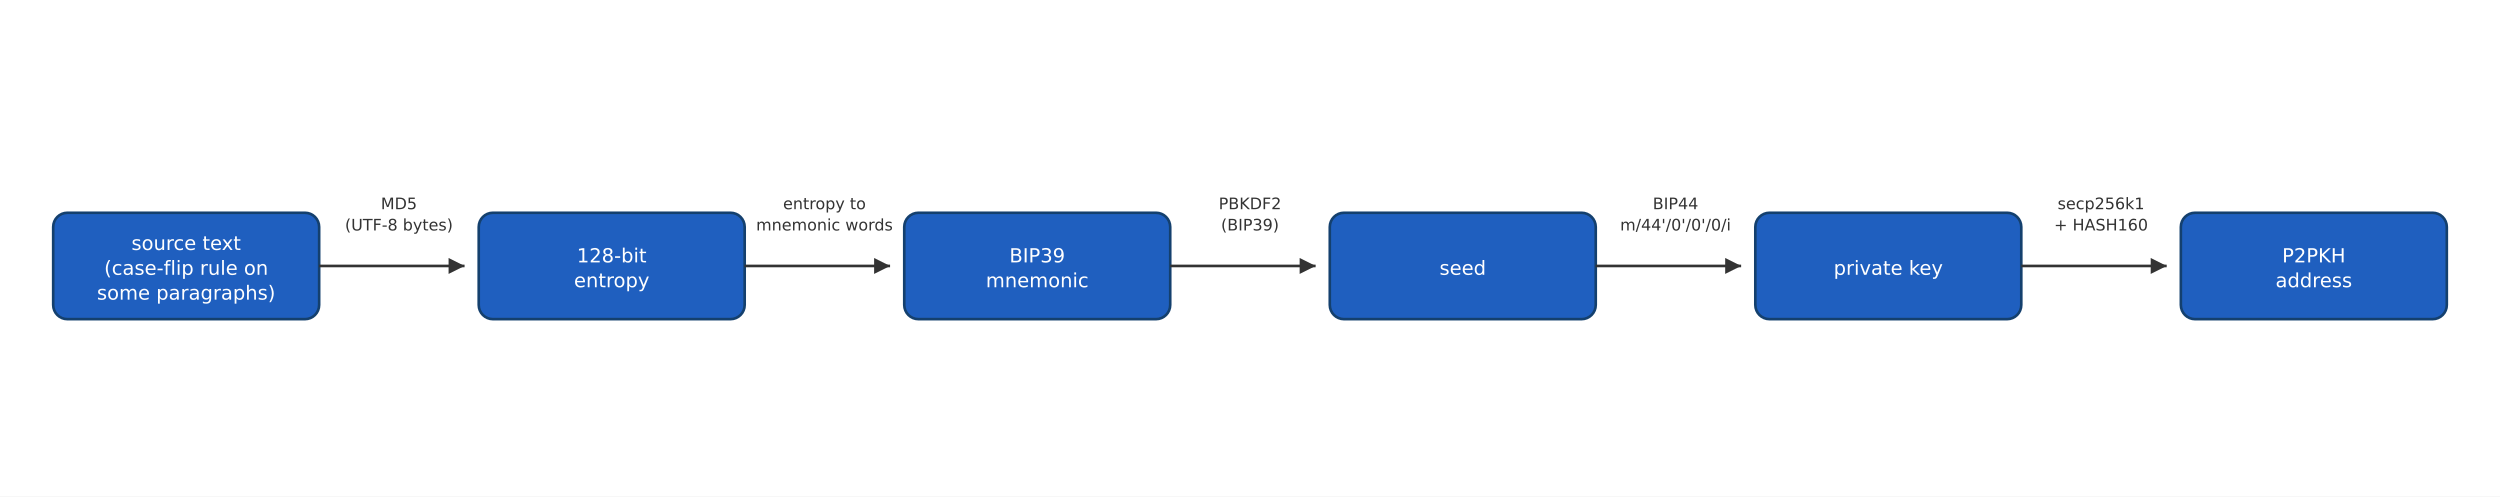
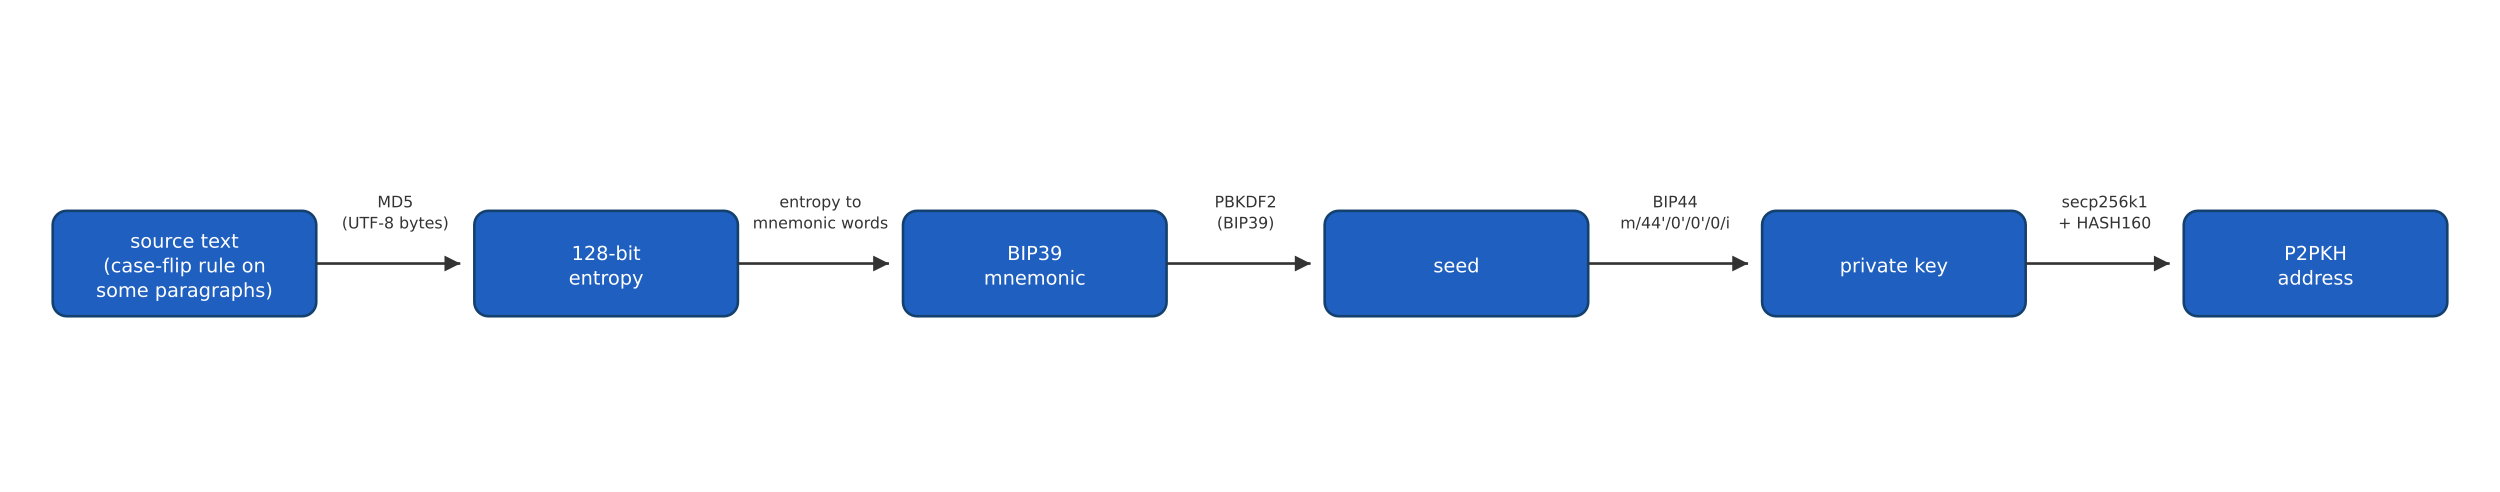
- <svg xmlns="http://www.w3.org/2000/svg" width="1410" height="280" viewBox="0 0 1410 280" font-family="DejaVu Sans">
-   <rect x="0" y="0" width="1410" height="280" fill="#FFFFFF" />
+ <svg xmlns="http://www.w3.org/2000/svg" width="1423" height="280" viewBox="0 0 1423 280" font-family="DejaVu Sans">
+   <rect x="0" y="0" width="1423" height="280" fill="#FFFFFF" />
  <rect x="30" y="120" width="150" height="60" rx="8" fill="#1F5FBF" stroke="#14406e" stroke-width="1.5" />
  <text x="105.0" y="141.0" text-anchor="middle" font-size="11" fill="#FFFFFF">source text</text>
  <text x="105.0" y="155.0" text-anchor="middle" font-size="11" fill="#FFFFFF">(case-flip rule on</text>
  <text x="105.0" y="169.0" text-anchor="middle" font-size="11" fill="#FFFFFF">some paragraphs)</text>
  <rect x="270" y="120" width="150" height="60" rx="8" fill="#1F5FBF" stroke="#14406e" stroke-width="1.5" />
  <text x="345.0" y="148.0" text-anchor="middle" font-size="11" fill="#FFFFFF">128-bit</text>
  <text x="345.0" y="162.0" text-anchor="middle" font-size="11" fill="#FFFFFF">entropy</text>
-   <rect x="510" y="120" width="150" height="60" rx="8" fill="#1F5FBF" stroke="#14406e" stroke-width="1.5" />
-   <text x="585.0" y="148.0" text-anchor="middle" font-size="11" fill="#FFFFFF">BIP39</text>
-   <text x="585.0" y="162.0" text-anchor="middle" font-size="11" fill="#FFFFFF">mnemonic</text>
-   <rect x="750" y="120" width="150" height="60" rx="8" fill="#1F5FBF" stroke="#14406e" stroke-width="1.5" />
-   <text x="825.0" y="155.0" text-anchor="middle" font-size="11" fill="#FFFFFF">seed</text>
-   <rect x="990" y="120" width="150" height="60" rx="8" fill="#1F5FBF" stroke="#14406e" stroke-width="1.5" />
-   <text x="1065.0" y="155.0" text-anchor="middle" font-size="11" fill="#FFFFFF">private key</text>
-   <rect x="1230" y="120" width="150" height="60" rx="8" fill="#1F5FBF" stroke="#14406e" stroke-width="1.5" />
-   <text x="1305.0" y="148.0" text-anchor="middle" font-size="11" fill="#FFFFFF">P2PKH</text>
-   <text x="1305.0" y="162.0" text-anchor="middle" font-size="11" fill="#FFFFFF">address</text>
+   <rect x="514" y="120" width="150" height="60" rx="8" fill="#1F5FBF" stroke="#14406e" stroke-width="1.5" />
+   <text x="589.0" y="148.0" text-anchor="middle" font-size="11" fill="#FFFFFF">BIP39</text>
+   <text x="589.0" y="162.0" text-anchor="middle" font-size="11" fill="#FFFFFF">mnemonic</text>
+   <rect x="754" y="120" width="150" height="60" rx="8" fill="#1F5FBF" stroke="#14406e" stroke-width="1.5" />
+   <text x="829.0" y="155.0" text-anchor="middle" font-size="11" fill="#FFFFFF">seed</text>
+   <rect x="1003" y="120" width="150" height="60" rx="8" fill="#1F5FBF" stroke="#14406e" stroke-width="1.5" />
+   <text x="1078.0" y="155.0" text-anchor="middle" font-size="11" fill="#FFFFFF">private key</text>
+   <rect x="1243" y="120" width="150" height="60" rx="8" fill="#1F5FBF" stroke="#14406e" stroke-width="1.5" />
+   <text x="1318.0" y="148.0" text-anchor="middle" font-size="11" fill="#FFFFFF">P2PKH</text>
+   <text x="1318.0" y="162.0" text-anchor="middle" font-size="11" fill="#FFFFFF">address</text>
  <line x1="180" y1="150.0" x2="262" y2="150.0" stroke="#333333" stroke-width="1.5" marker-end="url(#arrow)" />
  <text x="225.0" y="118.0" text-anchor="middle" font-size="9" fill="#333333">MD5</text>
  <text x="225.0" y="130.0" text-anchor="middle" font-size="9" fill="#333333">(UTF-8 bytes)</text>
-   <line x1="420" y1="150.0" x2="502" y2="150.0" stroke="#333333" stroke-width="1.5" marker-end="url(#arrow)" />
-   <text x="465.0" y="118.0" text-anchor="middle" font-size="9" fill="#333333">entropy to</text>
-   <text x="465.0" y="130.0" text-anchor="middle" font-size="9" fill="#333333">mnemonic words</text>
-   <line x1="660" y1="150.0" x2="742" y2="150.0" stroke="#333333" stroke-width="1.5" marker-end="url(#arrow)" />
-   <text x="705.0" y="118.0" text-anchor="middle" font-size="9" fill="#333333">PBKDF2</text>
-   <text x="705.0" y="130.0" text-anchor="middle" font-size="9" fill="#333333">(BIP39)</text>
-   <line x1="900" y1="150.0" x2="982" y2="150.0" stroke="#333333" stroke-width="1.5" marker-end="url(#arrow)" />
-   <text x="945.0" y="118.0" text-anchor="middle" font-size="9" fill="#333333">BIP44</text>
-   <text x="945.0" y="130.0" text-anchor="middle" font-size="9" fill="#333333">m/44'/0'/0'/0/i</text>
-   <line x1="1140" y1="150.0" x2="1222" y2="150.0" stroke="#333333" stroke-width="1.5" marker-end="url(#arrow)" />
-   <text x="1185.0" y="118.0" text-anchor="middle" font-size="9" fill="#333333">secp256k1</text>
-   <text x="1185.0" y="130.0" text-anchor="middle" font-size="9" fill="#333333">+ HASH160</text>
+   <line x1="420" y1="150.0" x2="506" y2="150.0" stroke="#333333" stroke-width="1.5" marker-end="url(#arrow)" />
+   <text x="467.0" y="118.0" text-anchor="middle" font-size="9" fill="#333333">entropy to</text>
+   <text x="467.0" y="130.0" text-anchor="middle" font-size="9" fill="#333333">mnemonic words</text>
+   <line x1="664" y1="150.0" x2="746" y2="150.0" stroke="#333333" stroke-width="1.5" marker-end="url(#arrow)" />
+   <text x="709.0" y="118.0" text-anchor="middle" font-size="9" fill="#333333">PBKDF2</text>
+   <text x="709.0" y="130.0" text-anchor="middle" font-size="9" fill="#333333">(BIP39)</text>
+   <line x1="904" y1="150.0" x2="995" y2="150.0" stroke="#333333" stroke-width="1.5" marker-end="url(#arrow)" />
+   <text x="953.5" y="118.0" text-anchor="middle" font-size="9" fill="#333333">BIP44</text>
+   <text x="953.5" y="130.0" text-anchor="middle" font-size="9" fill="#333333">m/44'/0'/0'/0/i</text>
+   <line x1="1153" y1="150.0" x2="1235" y2="150.0" stroke="#333333" stroke-width="1.5" marker-end="url(#arrow)" />
+   <text x="1198.0" y="118.0" text-anchor="middle" font-size="9" fill="#333333">secp256k1</text>
+   <text x="1198.0" y="130.0" text-anchor="middle" font-size="9" fill="#333333">+ HASH160</text>
  <defs>
    <marker id="arrow" markerWidth="8" markerHeight="8" refX="6" refY="3" orient="auto">
      <path d="M0,0 L6,3 L0,6 Z" fill="#333333" />
    </marker>
  </defs>
</svg>
